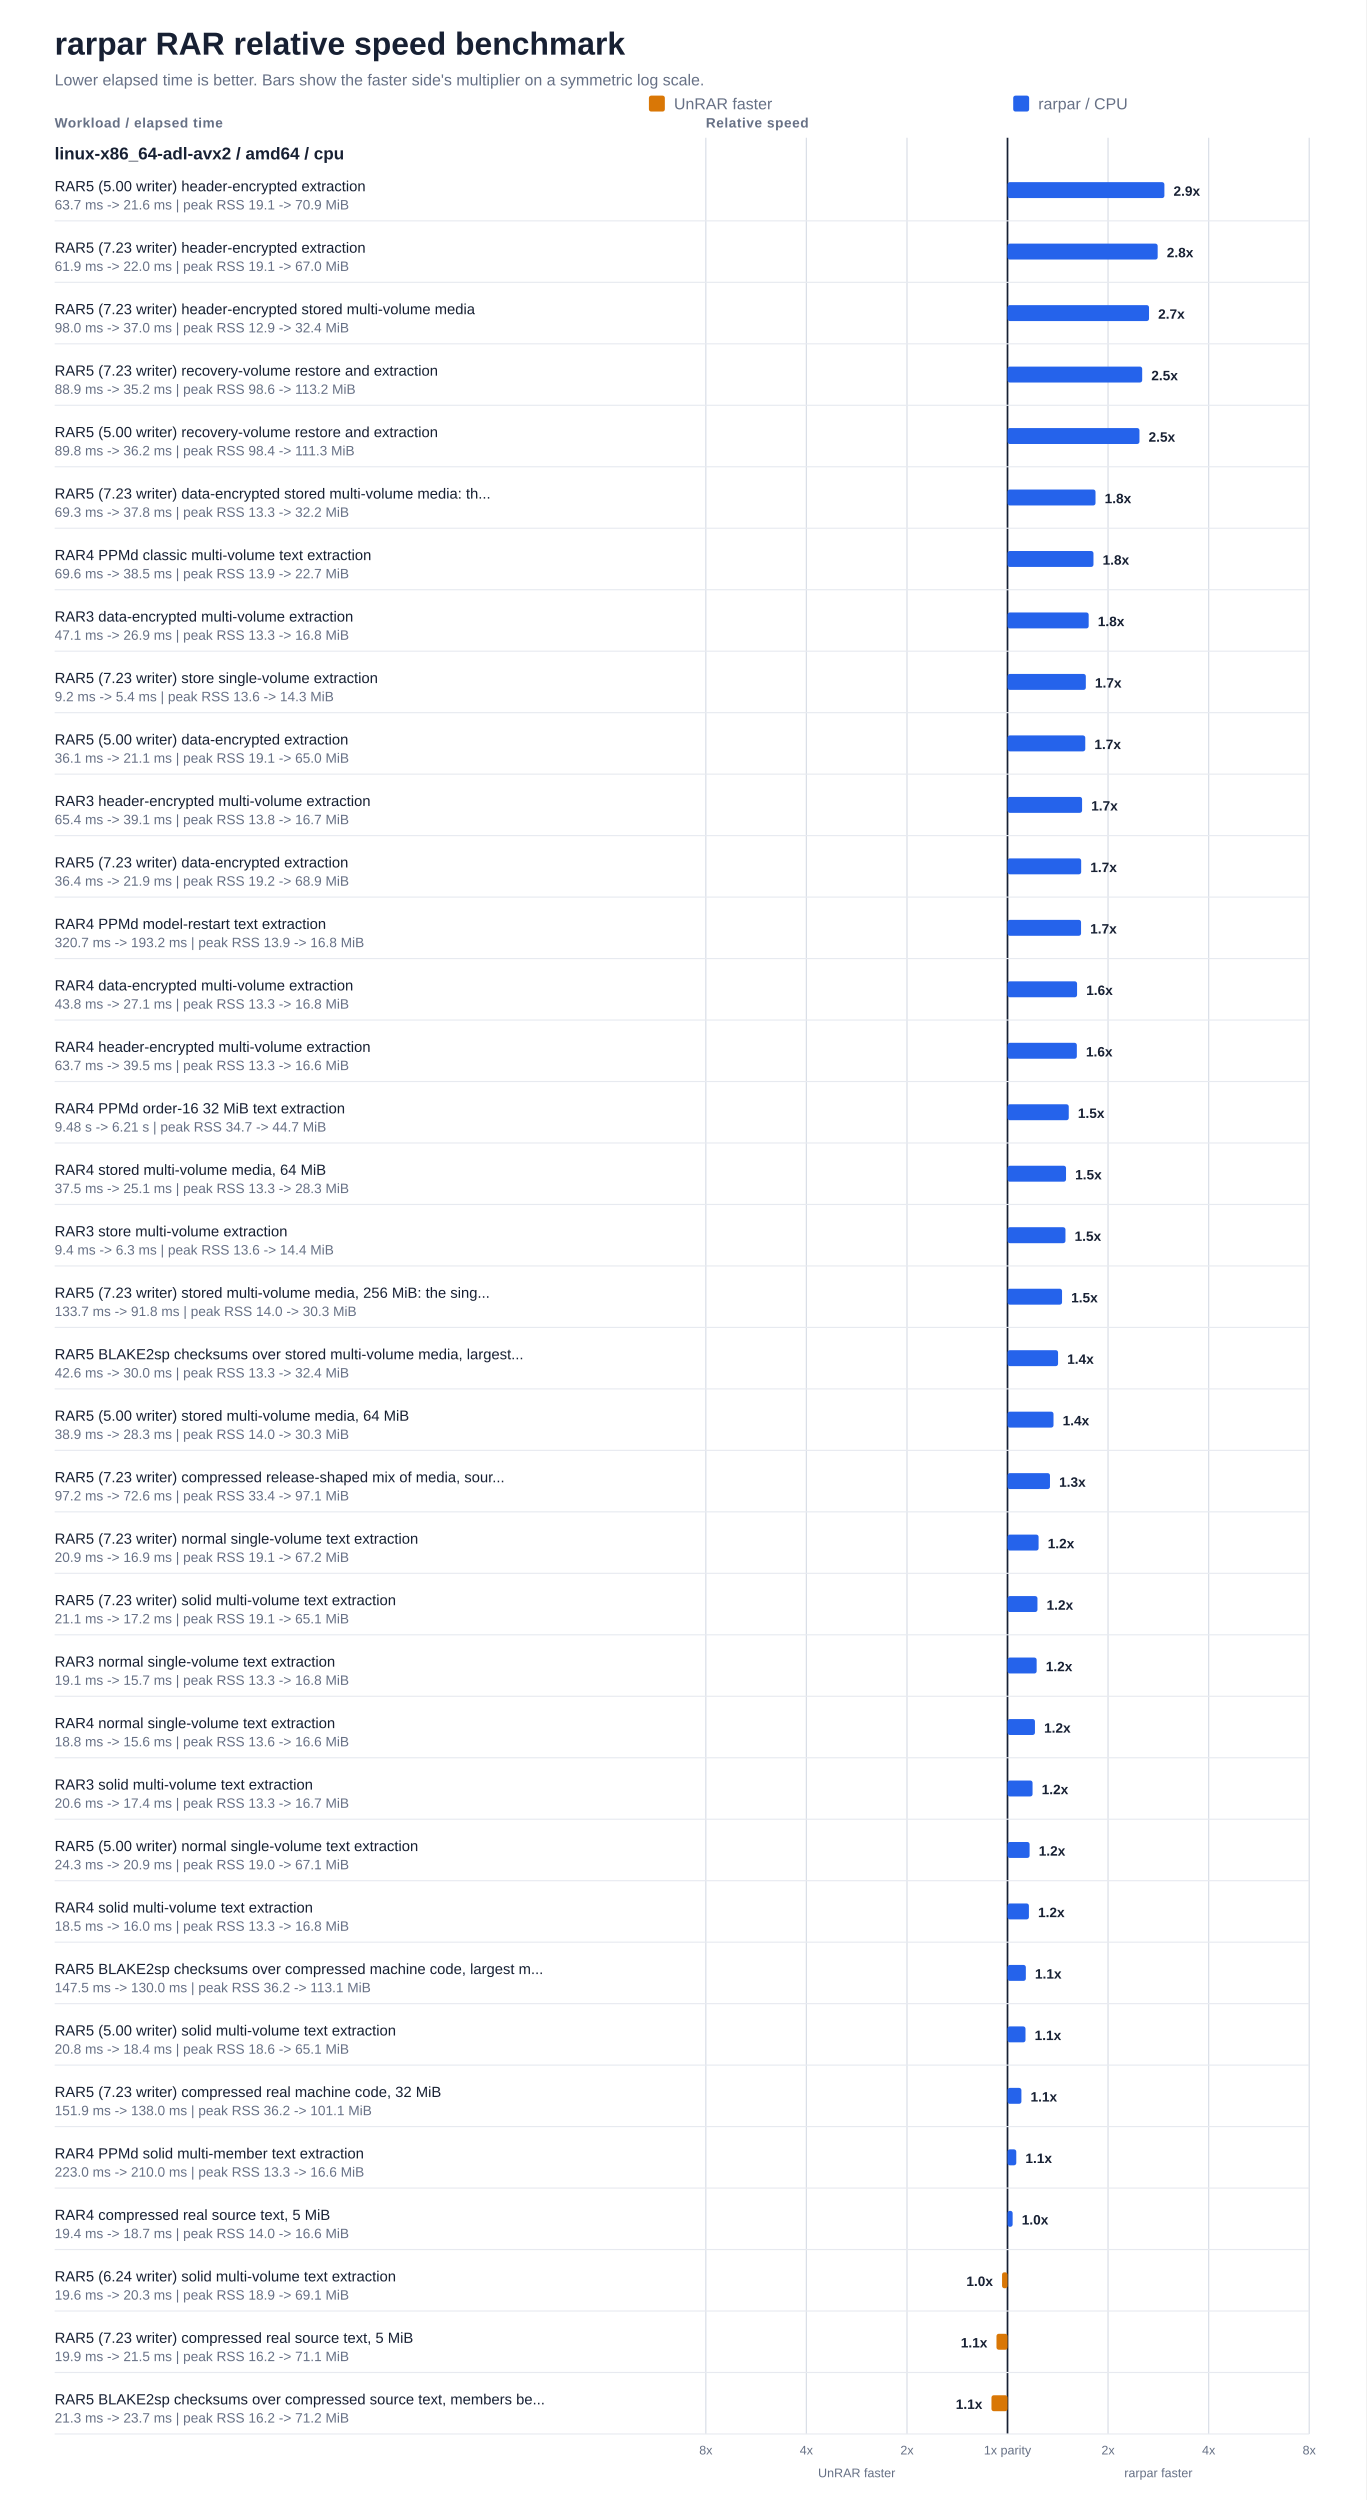
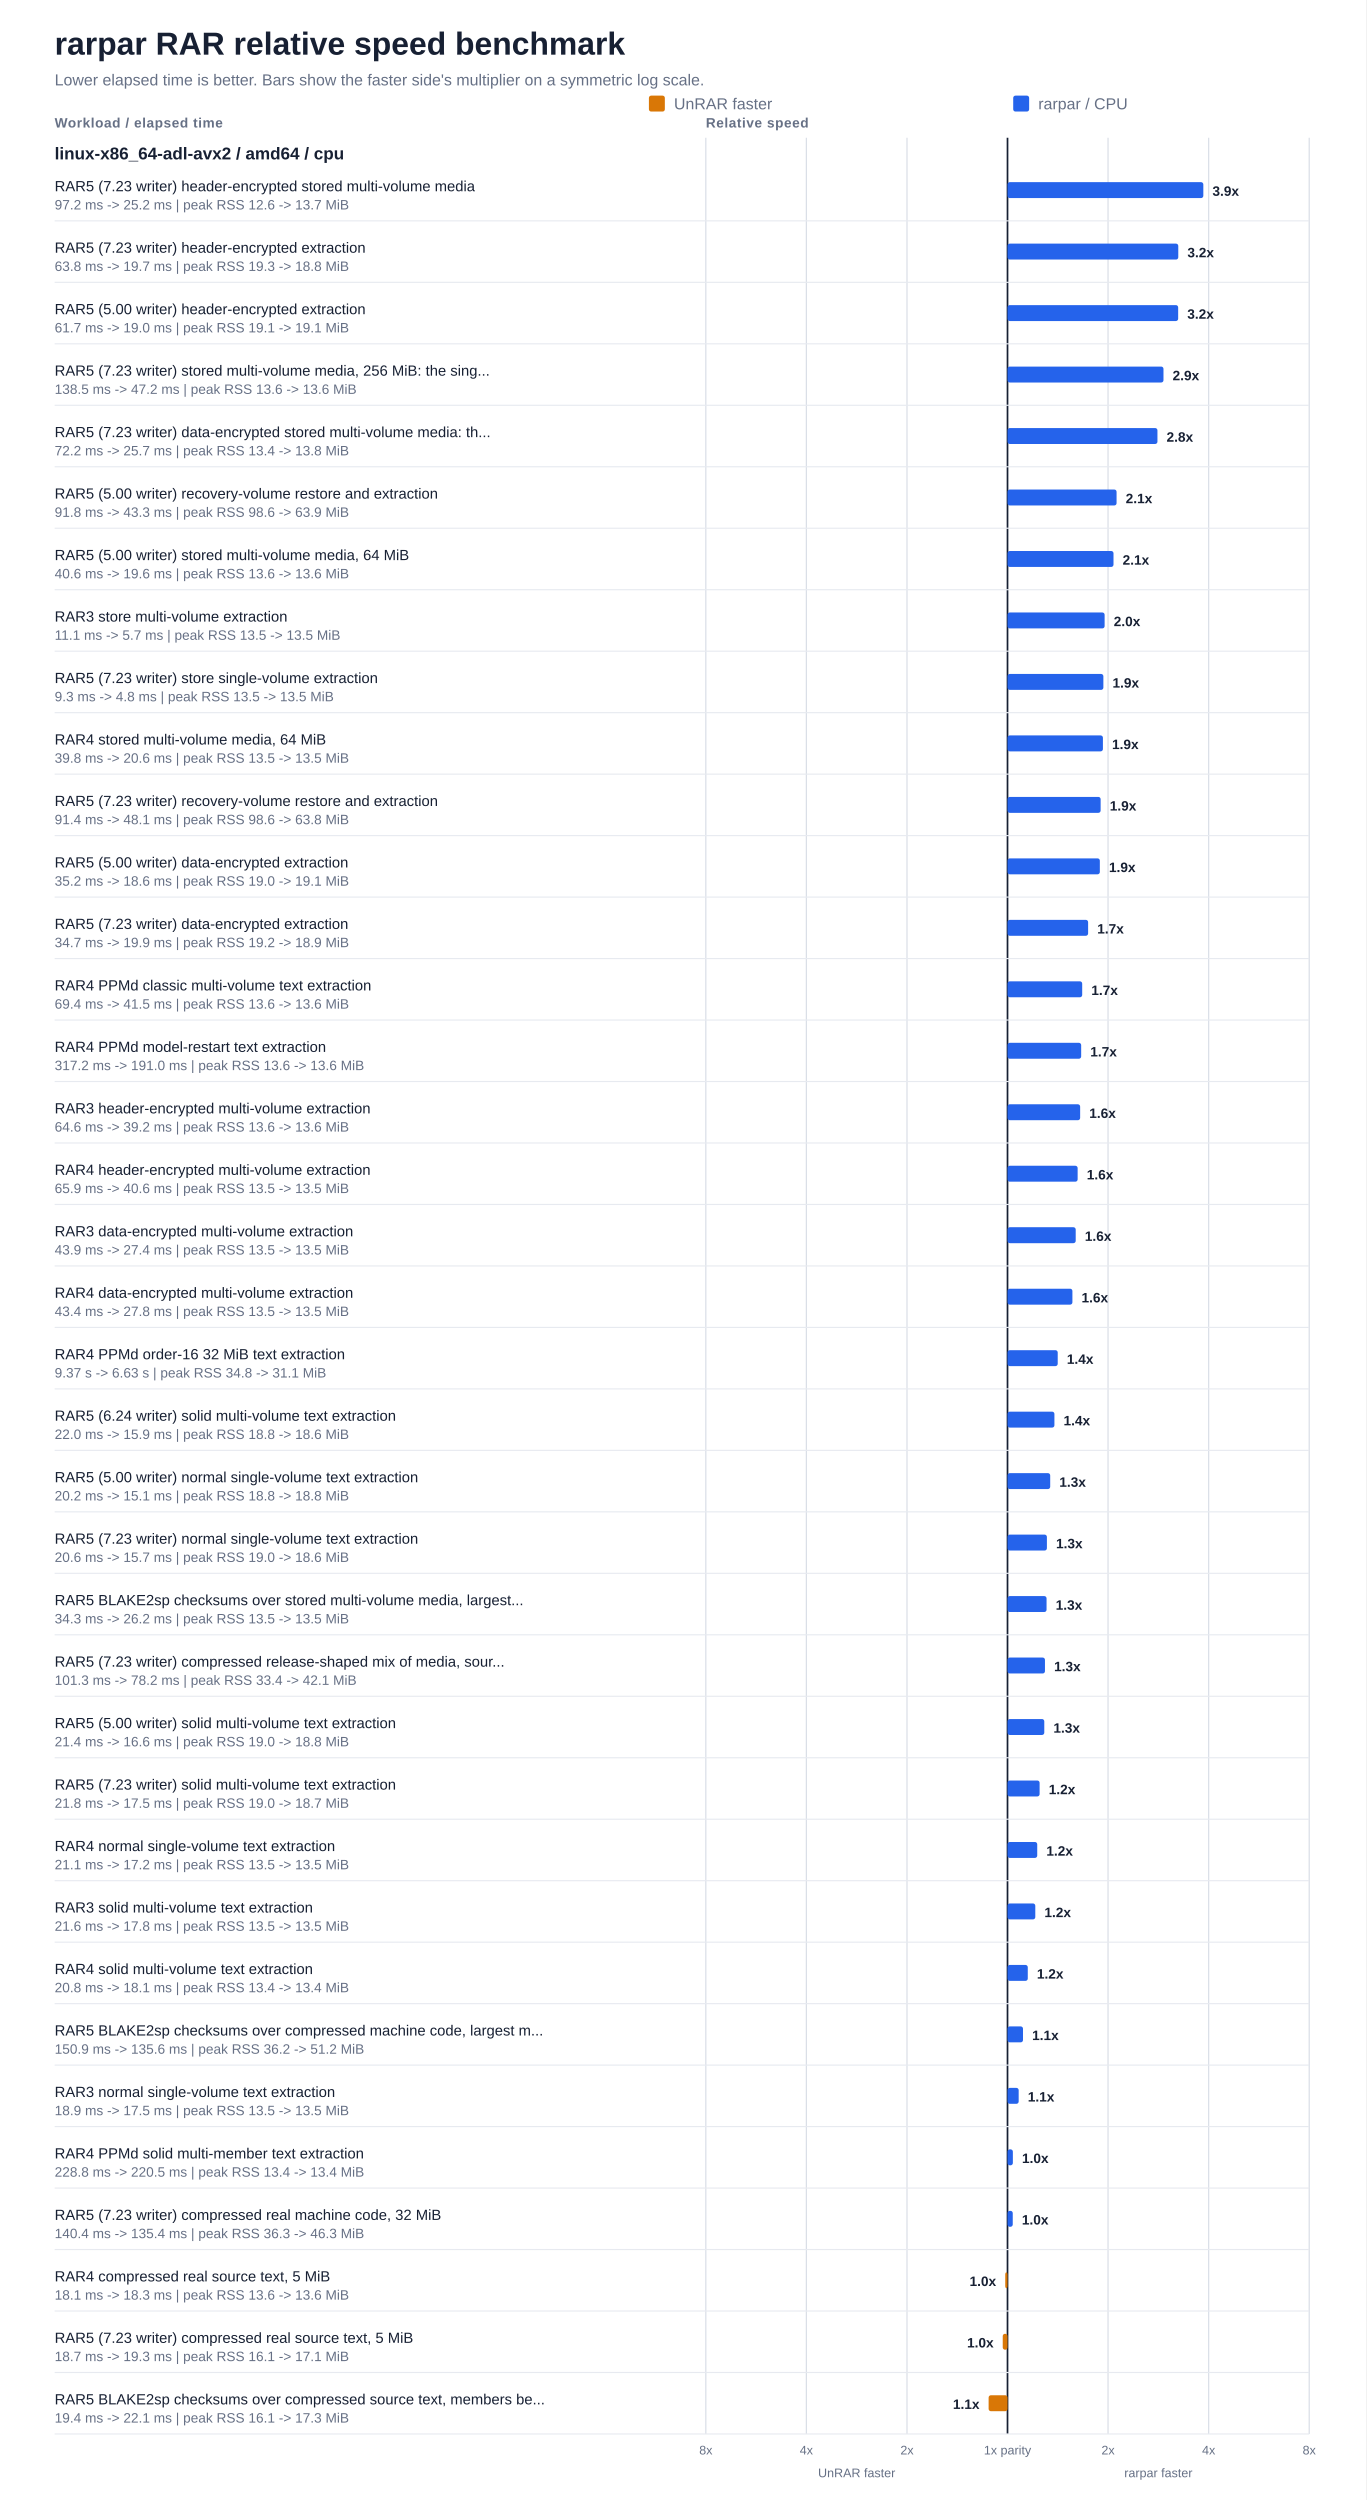
<svg xmlns="http://www.w3.org/2000/svg" width="1200" height="2196" viewBox="0 0 1200 2196" role="img" aria-labelledby="title desc">
  <style>
    .bg { fill: #ffffff; } text { font-family: Arial, sans-serif; fill: #172033; }
    .title { font-size: 28px; font-weight: 600; } .subtitle { font-size: 14px; fill: #667085; }
    .column { font-size: 12px; font-weight: 600; fill: #667085; letter-spacing: .04em; text-transform: uppercase; }
    .machine { font-size: 15px; font-weight: 600; } .workload { font-size: 13px; font-weight: 500; }
    .timing { font-size: 12px; fill: #667085; } .tick { font-size: 11px; fill: #667085; } .ratio { font-size: 12px; font-weight: 600; }
    .grid { stroke: #d7dce5; stroke-width: 1; } .parity { stroke: #172033; stroke-width: 1.5; } .rule { stroke: #e7eaf0; stroke-width: 1; }
    .cpu { fill: #2563eb; } .gpu { fill: #7c3aed; } .slower { fill: #d97706; }
    @media (prefers-color-scheme: dark) { .bg { fill: #0d1117; } text { fill: #e6edf3; } .subtitle, .column, .timing, .tick { fill: #9ca7b5; } .grid { stroke: #30363d; } .parity { stroke: #e6edf3; } .rule { stroke: #21262d; } .cpu { fill: #58a6ff; } .gpu { fill: #bc8cff; } .slower { fill: #f2a65a; } }
  </style>
  <rect class="bg" width="1200" height="2196" />
  <text class="title" x="48" y="48">rarpar RAR relative speed benchmark</text>
  <text class="subtitle" x="48" y="75">Lower elapsed time is better. Bars show the faster side's multiplier on a symmetric log scale.</text>
  <g aria-label="Legend">
    <rect class="slower" x="570" y="84" width="14" height="14" rx="2" />
    <text class="subtitle" x="592" y="96">UnRAR faster</text>
    <rect class="cpu" x="890" y="84" width="14" height="14" rx="2" />
    <text class="subtitle" x="912" y="96">rarpar / CPU</text>
  </g>
  <text class="column" x="48" y="112">Workload / elapsed time</text>
  <text class="column" x="620" y="112">Relative speed</text>
  <g aria-label="Relative speed axis">
    <line class="grid" x1="620.0" y1="121" x2="620.0" y2="2138" />
    <text class="tick" x="620.0" y="2156" text-anchor="middle">8x</text>
    <line class="grid" x1="708.3" y1="121" x2="708.3" y2="2138" />
    <text class="tick" x="708.3" y="2156" text-anchor="middle">4x</text>
    <line class="grid" x1="796.7" y1="121" x2="796.7" y2="2138" />
    <text class="tick" x="796.7" y="2156" text-anchor="middle">2x</text>
    <line class="parity" x1="885.0" y1="121" x2="885.0" y2="2138" />
    <text class="tick" x="885.0" y="2156" text-anchor="middle">1x parity</text>
    <line class="grid" x1="973.3" y1="121" x2="973.3" y2="2138" />
    <text class="tick" x="973.3" y="2156" text-anchor="middle">2x</text>
    <line class="grid" x1="1061.7" y1="121" x2="1061.7" y2="2138" />
    <text class="tick" x="1061.7" y="2156" text-anchor="middle">4x</text>
    <line class="grid" x1="1150.0" y1="121" x2="1150.0" y2="2138" />
    <text class="tick" x="1150.0" y="2156" text-anchor="middle">8x</text>
    <text class="tick" x="752.5" y="2176" text-anchor="middle">UnRAR faster</text>
    <text class="tick" x="1017.5" y="2176" text-anchor="middle">rarpar faster</text>
  </g>
  <g aria-label="RAR benchmarks">
    <text class="machine" x="48" y="140">linux-x86_64-adl-avx2 / amd64 / cpu</text>
-     <text class="workload" x="48" y="168">RAR5 (5.00 writer) header-encrypted extraction</text>
-     <text class="timing" x="48" y="184">63.7 ms -&gt; 21.6 ms  |  peak RSS 19.1 -&gt; 70.9 MiB</text>
-     <rect class="cpu" x="885.0" y="160" width="137.8" height="14" rx="2" />
-     <text class="ratio" x="1030.8" y="172">2.9x</text>
+     <text class="workload" x="48" y="168">RAR5 (7.23 writer) header-encrypted stored multi-volume media</text>
+     <text class="timing" x="48" y="184">97.2 ms -&gt; 25.2 ms  |  peak RSS 12.6 -&gt; 13.7 MiB</text>
+     <rect class="cpu" x="885.0" y="160" width="172.0" height="14" rx="2" />
+     <text class="ratio" x="1065.0" y="172">3.9x</text>
    <line class="rule" x1="48" y1="194" x2="1150" y2="194" />
    <text class="workload" x="48" y="222">RAR5 (7.23 writer) header-encrypted extraction</text>
-     <text class="timing" x="48" y="238">61.9 ms -&gt; 22.0 ms  |  peak RSS 19.1 -&gt; 67.0 MiB</text>
-     <rect class="cpu" x="885.0" y="214" width="131.9" height="14" rx="2" />
-     <text class="ratio" x="1024.9" y="226">2.8x</text>
+     <text class="timing" x="48" y="238">63.8 ms -&gt; 19.7 ms  |  peak RSS 19.3 -&gt; 18.8 MiB</text>
+     <rect class="cpu" x="885.0" y="214" width="150.0" height="14" rx="2" />
+     <text class="ratio" x="1043.0" y="226">3.2x</text>
    <line class="rule" x1="48" y1="248" x2="1150" y2="248" />
-     <text class="workload" x="48" y="276">RAR5 (7.23 writer) header-encrypted stored multi-volume media</text>
-     <text class="timing" x="48" y="292">98.0 ms -&gt; 37.0 ms  |  peak RSS 12.9 -&gt; 32.4 MiB</text>
-     <rect class="cpu" x="885.0" y="268" width="124.3" height="14" rx="2" />
-     <text class="ratio" x="1017.3" y="280">2.7x</text>
+     <text class="workload" x="48" y="276">RAR5 (5.00 writer) header-encrypted extraction</text>
+     <text class="timing" x="48" y="292">61.7 ms -&gt; 19.0 ms  |  peak RSS 19.1 -&gt; 19.1 MiB</text>
+     <rect class="cpu" x="885.0" y="268" width="149.9" height="14" rx="2" />
+     <text class="ratio" x="1042.9" y="280">3.2x</text>
    <line class="rule" x1="48" y1="302" x2="1150" y2="302" />
-     <text class="workload" x="48" y="330">RAR5 (7.23 writer) recovery-volume restore and extraction</text>
-     <text class="timing" x="48" y="346">88.9 ms -&gt; 35.2 ms  |  peak RSS 98.6 -&gt; 113.2 MiB</text>
-     <rect class="cpu" x="885.0" y="322" width="118.3" height="14" rx="2" />
-     <text class="ratio" x="1011.3" y="334">2.5x</text>
+     <text class="workload" x="48" y="330">RAR5 (7.23 writer) stored multi-volume media, 256 MiB: the sing...</text>
+     <text class="timing" x="48" y="346">138.5 ms -&gt; 47.2 ms  |  peak RSS 13.6 -&gt; 13.6 MiB</text>
+     <rect class="cpu" x="885.0" y="322" width="137.0" height="14" rx="2" />
+     <text class="ratio" x="1030.0" y="334">2.9x</text>
    <line class="rule" x1="48" y1="356" x2="1150" y2="356" />
-     <text class="workload" x="48" y="384">RAR5 (5.00 writer) recovery-volume restore and extraction</text>
-     <text class="timing" x="48" y="400">89.8 ms -&gt; 36.2 ms  |  peak RSS 98.4 -&gt; 111.3 MiB</text>
-     <rect class="cpu" x="885.0" y="376" width="115.9" height="14" rx="2" />
-     <text class="ratio" x="1008.9" y="388">2.5x</text>
+     <text class="workload" x="48" y="384">RAR5 (7.23 writer) data-encrypted stored multi-volume media: th...</text>
+     <text class="timing" x="48" y="400">72.2 ms -&gt; 25.7 ms  |  peak RSS 13.4 -&gt; 13.8 MiB</text>
+     <rect class="cpu" x="885.0" y="376" width="131.7" height="14" rx="2" />
+     <text class="ratio" x="1024.7" y="388">2.8x</text>
    <line class="rule" x1="48" y1="410" x2="1150" y2="410" />
-     <text class="workload" x="48" y="438">RAR5 (7.23 writer) data-encrypted stored multi-volume media: th...</text>
-     <text class="timing" x="48" y="454">69.3 ms -&gt; 37.8 ms  |  peak RSS 13.3 -&gt; 32.2 MiB</text>
-     <rect class="cpu" x="885.0" y="430" width="77.3" height="14" rx="2" />
-     <text class="ratio" x="970.3" y="442">1.8x</text>
+     <text class="workload" x="48" y="438">RAR5 (5.00 writer) recovery-volume restore and extraction</text>
+     <text class="timing" x="48" y="454">91.8 ms -&gt; 43.3 ms  |  peak RSS 98.6 -&gt; 63.9 MiB</text>
+     <rect class="cpu" x="885.0" y="430" width="95.8" height="14" rx="2" />
+     <text class="ratio" x="988.8" y="442">2.1x</text>
    <line class="rule" x1="48" y1="464" x2="1150" y2="464" />
-     <text class="workload" x="48" y="492">RAR4 PPMd classic multi-volume text extraction</text>
-     <text class="timing" x="48" y="508">69.6 ms -&gt; 38.5 ms  |  peak RSS 13.9 -&gt; 22.7 MiB</text>
-     <rect class="cpu" x="885.0" y="484" width="75.5" height="14" rx="2" />
-     <text class="ratio" x="968.5" y="496">1.8x</text>
+     <text class="workload" x="48" y="492">RAR5 (5.00 writer) stored multi-volume media, 64 MiB</text>
+     <text class="timing" x="48" y="508">40.6 ms -&gt; 19.6 ms  |  peak RSS 13.6 -&gt; 13.6 MiB</text>
+     <rect class="cpu" x="885.0" y="484" width="93.1" height="14" rx="2" />
+     <text class="ratio" x="986.1" y="496">2.1x</text>
    <line class="rule" x1="48" y1="518" x2="1150" y2="518" />
-     <text class="workload" x="48" y="546">RAR3 data-encrypted multi-volume extraction</text>
-     <text class="timing" x="48" y="562">47.1 ms -&gt; 26.9 ms  |  peak RSS 13.3 -&gt; 16.8 MiB</text>
-     <rect class="cpu" x="885.0" y="538" width="71.3" height="14" rx="2" />
-     <text class="ratio" x="964.3" y="550">1.8x</text>
+     <text class="workload" x="48" y="546">RAR3 store multi-volume extraction</text>
+     <text class="timing" x="48" y="562">11.1 ms -&gt; 5.7 ms  |  peak RSS 13.5 -&gt; 13.5 MiB</text>
+     <rect class="cpu" x="885.0" y="538" width="85.3" height="14" rx="2" />
+     <text class="ratio" x="978.3" y="550">2.0x</text>
    <line class="rule" x1="48" y1="572" x2="1150" y2="572" />
    <text class="workload" x="48" y="600">RAR5 (7.23 writer) store single-volume extraction</text>
-     <text class="timing" x="48" y="616">9.2 ms -&gt; 5.4 ms  |  peak RSS 13.6 -&gt; 14.3 MiB</text>
-     <rect class="cpu" x="885.0" y="592" width="68.8" height="14" rx="2" />
-     <text class="ratio" x="961.8" y="604">1.7x</text>
+     <text class="timing" x="48" y="616">9.3 ms -&gt; 4.8 ms  |  peak RSS 13.5 -&gt; 13.5 MiB</text>
+     <rect class="cpu" x="885.0" y="592" width="84.2" height="14" rx="2" />
+     <text class="ratio" x="977.2" y="604">1.9x</text>
    <line class="rule" x1="48" y1="626" x2="1150" y2="626" />
-     <text class="workload" x="48" y="654">RAR5 (5.00 writer) data-encrypted extraction</text>
-     <text class="timing" x="48" y="670">36.1 ms -&gt; 21.1 ms  |  peak RSS 19.1 -&gt; 65.0 MiB</text>
-     <rect class="cpu" x="885.0" y="646" width="68.3" height="14" rx="2" />
-     <text class="ratio" x="961.3" y="658">1.7x</text>
+     <text class="workload" x="48" y="654">RAR4 stored multi-volume media, 64 MiB</text>
+     <text class="timing" x="48" y="670">39.8 ms -&gt; 20.6 ms  |  peak RSS 13.5 -&gt; 13.5 MiB</text>
+     <rect class="cpu" x="885.0" y="646" width="83.8" height="14" rx="2" />
+     <text class="ratio" x="976.8" y="658">1.9x</text>
    <line class="rule" x1="48" y1="680" x2="1150" y2="680" />
-     <text class="workload" x="48" y="708">RAR3 header-encrypted multi-volume extraction</text>
-     <text class="timing" x="48" y="724">65.4 ms -&gt; 39.1 ms  |  peak RSS 13.8 -&gt; 16.7 MiB</text>
-     <rect class="cpu" x="885.0" y="700" width="65.5" height="14" rx="2" />
-     <text class="ratio" x="958.5" y="712">1.7x</text>
+     <text class="workload" x="48" y="708">RAR5 (7.23 writer) recovery-volume restore and extraction</text>
+     <text class="timing" x="48" y="724">91.4 ms -&gt; 48.1 ms  |  peak RSS 98.6 -&gt; 63.8 MiB</text>
+     <rect class="cpu" x="885.0" y="700" width="81.8" height="14" rx="2" />
+     <text class="ratio" x="974.8" y="712">1.9x</text>
    <line class="rule" x1="48" y1="734" x2="1150" y2="734" />
-     <text class="workload" x="48" y="762">RAR5 (7.23 writer) data-encrypted extraction</text>
-     <text class="timing" x="48" y="778">36.4 ms -&gt; 21.9 ms  |  peak RSS 19.2 -&gt; 68.9 MiB</text>
-     <rect class="cpu" x="885.0" y="754" width="64.7" height="14" rx="2" />
-     <text class="ratio" x="957.7" y="766">1.7x</text>
+     <text class="workload" x="48" y="762">RAR5 (5.00 writer) data-encrypted extraction</text>
+     <text class="timing" x="48" y="778">35.2 ms -&gt; 18.6 ms  |  peak RSS 19.0 -&gt; 19.1 MiB</text>
+     <rect class="cpu" x="885.0" y="754" width="81.1" height="14" rx="2" />
+     <text class="ratio" x="974.1" y="766">1.9x</text>
    <line class="rule" x1="48" y1="788" x2="1150" y2="788" />
-     <text class="workload" x="48" y="816">RAR4 PPMd model-restart text extraction</text>
-     <text class="timing" x="48" y="832">320.7 ms -&gt; 193.2 ms  |  peak RSS 13.9 -&gt; 16.8 MiB</text>
-     <rect class="cpu" x="885.0" y="808" width="64.6" height="14" rx="2" />
-     <text class="ratio" x="957.6" y="820">1.7x</text>
+     <text class="workload" x="48" y="816">RAR5 (7.23 writer) data-encrypted extraction</text>
+     <text class="timing" x="48" y="832">34.7 ms -&gt; 19.9 ms  |  peak RSS 19.2 -&gt; 18.9 MiB</text>
+     <rect class="cpu" x="885.0" y="808" width="70.8" height="14" rx="2" />
+     <text class="ratio" x="963.8" y="820">1.7x</text>
    <line class="rule" x1="48" y1="842" x2="1150" y2="842" />
-     <text class="workload" x="48" y="870">RAR4 data-encrypted multi-volume extraction</text>
-     <text class="timing" x="48" y="886">43.8 ms -&gt; 27.1 ms  |  peak RSS 13.3 -&gt; 16.8 MiB</text>
-     <rect class="cpu" x="885.0" y="862" width="61.1" height="14" rx="2" />
-     <text class="ratio" x="954.1" y="874">1.6x</text>
+     <text class="workload" x="48" y="870">RAR4 PPMd classic multi-volume text extraction</text>
+     <text class="timing" x="48" y="886">69.4 ms -&gt; 41.5 ms  |  peak RSS 13.6 -&gt; 13.6 MiB</text>
+     <rect class="cpu" x="885.0" y="862" width="65.6" height="14" rx="2" />
+     <text class="ratio" x="958.6" y="874">1.7x</text>
    <line class="rule" x1="48" y1="896" x2="1150" y2="896" />
-     <text class="workload" x="48" y="924">RAR4 header-encrypted multi-volume extraction</text>
-     <text class="timing" x="48" y="940">63.7 ms -&gt; 39.5 ms  |  peak RSS 13.3 -&gt; 16.6 MiB</text>
-     <rect class="cpu" x="885.0" y="916" width="60.9" height="14" rx="2" />
-     <text class="ratio" x="953.9" y="928">1.6x</text>
+     <text class="workload" x="48" y="924">RAR4 PPMd model-restart text extraction</text>
+     <text class="timing" x="48" y="940">317.2 ms -&gt; 191.0 ms  |  peak RSS 13.6 -&gt; 13.6 MiB</text>
+     <rect class="cpu" x="885.0" y="916" width="64.7" height="14" rx="2" />
+     <text class="ratio" x="957.7" y="928">1.7x</text>
    <line class="rule" x1="48" y1="950" x2="1150" y2="950" />
-     <text class="workload" x="48" y="978">RAR4 PPMd order-16 32 MiB text extraction</text>
-     <text class="timing" x="48" y="994">9.48 s -&gt; 6.21 s  |  peak RSS 34.7 -&gt; 44.7 MiB</text>
-     <rect class="cpu" x="885.0" y="970" width="53.8" height="14" rx="2" />
-     <text class="ratio" x="946.8" y="982">1.5x</text>
+     <text class="workload" x="48" y="978">RAR3 header-encrypted multi-volume extraction</text>
+     <text class="timing" x="48" y="994">64.6 ms -&gt; 39.2 ms  |  peak RSS 13.6 -&gt; 13.6 MiB</text>
+     <rect class="cpu" x="885.0" y="970" width="63.8" height="14" rx="2" />
+     <text class="ratio" x="956.8" y="982">1.6x</text>
    <line class="rule" x1="48" y1="1004" x2="1150" y2="1004" />
-     <text class="workload" x="48" y="1032">RAR4 stored multi-volume media, 64 MiB</text>
-     <text class="timing" x="48" y="1048">37.5 ms -&gt; 25.1 ms  |  peak RSS 13.3 -&gt; 28.3 MiB</text>
-     <rect class="cpu" x="885.0" y="1024" width="51.4" height="14" rx="2" />
-     <text class="ratio" x="944.4" y="1036">1.5x</text>
+     <text class="workload" x="48" y="1032">RAR4 header-encrypted multi-volume extraction</text>
+     <text class="timing" x="48" y="1048">65.9 ms -&gt; 40.6 ms  |  peak RSS 13.5 -&gt; 13.5 MiB</text>
+     <rect class="cpu" x="885.0" y="1024" width="61.6" height="14" rx="2" />
+     <text class="ratio" x="954.6" y="1036">1.6x</text>
    <line class="rule" x1="48" y1="1058" x2="1150" y2="1058" />
-     <text class="workload" x="48" y="1086">RAR3 store multi-volume extraction</text>
-     <text class="timing" x="48" y="1102">9.4 ms -&gt; 6.3 ms  |  peak RSS 13.6 -&gt; 14.4 MiB</text>
-     <rect class="cpu" x="885.0" y="1078" width="50.9" height="14" rx="2" />
-     <text class="ratio" x="943.9" y="1090">1.5x</text>
+     <text class="workload" x="48" y="1086">RAR3 data-encrypted multi-volume extraction</text>
+     <text class="timing" x="48" y="1102">43.9 ms -&gt; 27.4 ms  |  peak RSS 13.5 -&gt; 13.5 MiB</text>
+     <rect class="cpu" x="885.0" y="1078" width="59.9" height="14" rx="2" />
+     <text class="ratio" x="952.9" y="1090">1.6x</text>
    <line class="rule" x1="48" y1="1112" x2="1150" y2="1112" />
-     <text class="workload" x="48" y="1140">RAR5 (7.23 writer) stored multi-volume media, 256 MiB: the sing...</text>
-     <text class="timing" x="48" y="1156">133.7 ms -&gt; 91.8 ms  |  peak RSS 14.0 -&gt; 30.3 MiB</text>
-     <rect class="cpu" x="885.0" y="1132" width="47.9" height="14" rx="2" />
-     <text class="ratio" x="940.9" y="1144">1.5x</text>
+     <text class="workload" x="48" y="1140">RAR4 data-encrypted multi-volume extraction</text>
+     <text class="timing" x="48" y="1156">43.4 ms -&gt; 27.8 ms  |  peak RSS 13.5 -&gt; 13.5 MiB</text>
+     <rect class="cpu" x="885.0" y="1132" width="57.0" height="14" rx="2" />
+     <text class="ratio" x="950.0" y="1144">1.6x</text>
    <line class="rule" x1="48" y1="1166" x2="1150" y2="1166" />
-     <text class="workload" x="48" y="1194">RAR5 BLAKE2sp checksums over stored multi-volume media, largest...</text>
-     <text class="timing" x="48" y="1210">42.6 ms -&gt; 30.0 ms  |  peak RSS 13.3 -&gt; 32.4 MiB</text>
-     <rect class="cpu" x="885.0" y="1186" width="44.4" height="14" rx="2" />
-     <text class="ratio" x="937.4" y="1198">1.4x</text>
+     <text class="workload" x="48" y="1194">RAR4 PPMd order-16 32 MiB text extraction</text>
+     <text class="timing" x="48" y="1210">9.37 s -&gt; 6.63 s  |  peak RSS 34.8 -&gt; 31.1 MiB</text>
+     <rect class="cpu" x="885.0" y="1186" width="44.1" height="14" rx="2" />
+     <text class="ratio" x="937.1" y="1198">1.4x</text>
    <line class="rule" x1="48" y1="1220" x2="1150" y2="1220" />
-     <text class="workload" x="48" y="1248">RAR5 (5.00 writer) stored multi-volume media, 64 MiB</text>
-     <text class="timing" x="48" y="1264">38.9 ms -&gt; 28.3 ms  |  peak RSS 14.0 -&gt; 30.3 MiB</text>
-     <rect class="cpu" x="885.0" y="1240" width="40.4" height="14" rx="2" />
-     <text class="ratio" x="933.4" y="1252">1.4x</text>
+     <text class="workload" x="48" y="1248">RAR5 (6.24 writer) solid multi-volume text extraction</text>
+     <text class="timing" x="48" y="1264">22.0 ms -&gt; 15.9 ms  |  peak RSS 18.8 -&gt; 18.6 MiB</text>
+     <rect class="cpu" x="885.0" y="1240" width="41.2" height="14" rx="2" />
+     <text class="ratio" x="934.2" y="1252">1.4x</text>
    <line class="rule" x1="48" y1="1274" x2="1150" y2="1274" />
-     <text class="workload" x="48" y="1302">RAR5 (7.23 writer) compressed release-shaped mix of media, sour...</text>
-     <text class="timing" x="48" y="1318">97.2 ms -&gt; 72.6 ms  |  peak RSS 33.4 -&gt; 97.1 MiB</text>
-     <rect class="cpu" x="885.0" y="1294" width="37.3" height="14" rx="2" />
-     <text class="ratio" x="930.3" y="1306">1.3x</text>
+     <text class="workload" x="48" y="1302">RAR5 (5.00 writer) normal single-volume text extraction</text>
+     <text class="timing" x="48" y="1318">20.2 ms -&gt; 15.1 ms  |  peak RSS 18.8 -&gt; 18.8 MiB</text>
+     <rect class="cpu" x="885.0" y="1294" width="37.5" height="14" rx="2" />
+     <text class="ratio" x="930.5" y="1306">1.3x</text>
    <line class="rule" x1="48" y1="1328" x2="1150" y2="1328" />
    <text class="workload" x="48" y="1356">RAR5 (7.23 writer) normal single-volume text extraction</text>
-     <text class="timing" x="48" y="1372">20.9 ms -&gt; 16.9 ms  |  peak RSS 19.1 -&gt; 67.2 MiB</text>
-     <rect class="cpu" x="885.0" y="1348" width="27.3" height="14" rx="2" />
-     <text class="ratio" x="920.3" y="1360">1.2x</text>
+     <text class="timing" x="48" y="1372">20.6 ms -&gt; 15.7 ms  |  peak RSS 19.0 -&gt; 18.6 MiB</text>
+     <rect class="cpu" x="885.0" y="1348" width="34.6" height="14" rx="2" />
+     <text class="ratio" x="927.6" y="1360">1.3x</text>
    <line class="rule" x1="48" y1="1382" x2="1150" y2="1382" />
-     <text class="workload" x="48" y="1410">RAR5 (7.23 writer) solid multi-volume text extraction</text>
-     <text class="timing" x="48" y="1426">21.1 ms -&gt; 17.2 ms  |  peak RSS 19.1 -&gt; 65.1 MiB</text>
-     <rect class="cpu" x="885.0" y="1402" width="26.3" height="14" rx="2" />
-     <text class="ratio" x="919.3" y="1414">1.2x</text>
+     <text class="workload" x="48" y="1410">RAR5 BLAKE2sp checksums over stored multi-volume media, largest...</text>
+     <text class="timing" x="48" y="1426">34.3 ms -&gt; 26.2 ms  |  peak RSS 13.5 -&gt; 13.5 MiB</text>
+     <rect class="cpu" x="885.0" y="1402" width="34.3" height="14" rx="2" />
+     <text class="ratio" x="927.3" y="1414">1.3x</text>
    <line class="rule" x1="48" y1="1436" x2="1150" y2="1436" />
-     <text class="workload" x="48" y="1464">RAR3 normal single-volume text extraction</text>
-     <text class="timing" x="48" y="1480">19.1 ms -&gt; 15.7 ms  |  peak RSS 13.3 -&gt; 16.8 MiB</text>
-     <rect class="cpu" x="885.0" y="1456" width="25.6" height="14" rx="2" />
-     <text class="ratio" x="918.6" y="1468">1.2x</text>
+     <text class="workload" x="48" y="1464">RAR5 (7.23 writer) compressed release-shaped mix of media, sour...</text>
+     <text class="timing" x="48" y="1480">101.3 ms -&gt; 78.2 ms  |  peak RSS 33.4 -&gt; 42.1 MiB</text>
+     <rect class="cpu" x="885.0" y="1456" width="32.9" height="14" rx="2" />
+     <text class="ratio" x="925.9" y="1468">1.3x</text>
    <line class="rule" x1="48" y1="1490" x2="1150" y2="1490" />
-     <text class="workload" x="48" y="1518">RAR4 normal single-volume text extraction</text>
-     <text class="timing" x="48" y="1534">18.8 ms -&gt; 15.6 ms  |  peak RSS 13.6 -&gt; 16.6 MiB</text>
-     <rect class="cpu" x="885.0" y="1510" width="24.1" height="14" rx="2" />
-     <text class="ratio" x="917.1" y="1522">1.2x</text>
+     <text class="workload" x="48" y="1518">RAR5 (5.00 writer) solid multi-volume text extraction</text>
+     <text class="timing" x="48" y="1534">21.4 ms -&gt; 16.6 ms  |  peak RSS 19.0 -&gt; 18.8 MiB</text>
+     <rect class="cpu" x="885.0" y="1510" width="32.3" height="14" rx="2" />
+     <text class="ratio" x="925.3" y="1522">1.3x</text>
    <line class="rule" x1="48" y1="1544" x2="1150" y2="1544" />
-     <text class="workload" x="48" y="1572">RAR3 solid multi-volume text extraction</text>
-     <text class="timing" x="48" y="1588">20.6 ms -&gt; 17.4 ms  |  peak RSS 13.3 -&gt; 16.7 MiB</text>
-     <rect class="cpu" x="885.0" y="1564" width="22.0" height="14" rx="2" />
-     <text class="ratio" x="915.0" y="1576">1.2x</text>
+     <text class="workload" x="48" y="1572">RAR5 (7.23 writer) solid multi-volume text extraction</text>
+     <text class="timing" x="48" y="1588">21.8 ms -&gt; 17.5 ms  |  peak RSS 19.0 -&gt; 18.7 MiB</text>
+     <rect class="cpu" x="885.0" y="1564" width="28.2" height="14" rx="2" />
+     <text class="ratio" x="921.2" y="1576">1.2x</text>
    <line class="rule" x1="48" y1="1598" x2="1150" y2="1598" />
-     <text class="workload" x="48" y="1626">RAR5 (5.00 writer) normal single-volume text extraction</text>
-     <text class="timing" x="48" y="1642">24.3 ms -&gt; 20.9 ms  |  peak RSS 19.0 -&gt; 67.1 MiB</text>
-     <rect class="cpu" x="885.0" y="1618" width="19.4" height="14" rx="2" />
-     <text class="ratio" x="912.4" y="1630">1.2x</text>
+     <text class="workload" x="48" y="1626">RAR4 normal single-volume text extraction</text>
+     <text class="timing" x="48" y="1642">21.1 ms -&gt; 17.2 ms  |  peak RSS 13.5 -&gt; 13.5 MiB</text>
+     <rect class="cpu" x="885.0" y="1618" width="26.1" height="14" rx="2" />
+     <text class="ratio" x="919.1" y="1630">1.2x</text>
    <line class="rule" x1="48" y1="1652" x2="1150" y2="1652" />
-     <text class="workload" x="48" y="1680">RAR4 solid multi-volume text extraction</text>
-     <text class="timing" x="48" y="1696">18.5 ms -&gt; 16.0 ms  |  peak RSS 13.3 -&gt; 16.8 MiB</text>
-     <rect class="cpu" x="885.0" y="1672" width="18.8" height="14" rx="2" />
-     <text class="ratio" x="911.8" y="1684">1.2x</text>
+     <text class="workload" x="48" y="1680">RAR3 solid multi-volume text extraction</text>
+     <text class="timing" x="48" y="1696">21.6 ms -&gt; 17.8 ms  |  peak RSS 13.5 -&gt; 13.5 MiB</text>
+     <rect class="cpu" x="885.0" y="1672" width="24.4" height="14" rx="2" />
+     <text class="ratio" x="917.4" y="1684">1.2x</text>
    <line class="rule" x1="48" y1="1706" x2="1150" y2="1706" />
-     <text class="workload" x="48" y="1734">RAR5 BLAKE2sp checksums over compressed machine code, largest m...</text>
-     <text class="timing" x="48" y="1750">147.5 ms -&gt; 130.0 ms  |  peak RSS 36.2 -&gt; 113.1 MiB</text>
-     <rect class="cpu" x="885.0" y="1726" width="16.1" height="14" rx="2" />
-     <text class="ratio" x="909.1" y="1738">1.1x</text>
+     <text class="workload" x="48" y="1734">RAR4 solid multi-volume text extraction</text>
+     <text class="timing" x="48" y="1750">20.8 ms -&gt; 18.1 ms  |  peak RSS 13.4 -&gt; 13.4 MiB</text>
+     <rect class="cpu" x="885.0" y="1726" width="17.8" height="14" rx="2" />
+     <text class="ratio" x="910.8" y="1738">1.2x</text>
    <line class="rule" x1="48" y1="1760" x2="1150" y2="1760" />
-     <text class="workload" x="48" y="1788">RAR5 (5.00 writer) solid multi-volume text extraction</text>
-     <text class="timing" x="48" y="1804">20.8 ms -&gt; 18.4 ms  |  peak RSS 18.6 -&gt; 65.1 MiB</text>
-     <rect class="cpu" x="885.0" y="1780" width="15.8" height="14" rx="2" />
-     <text class="ratio" x="908.8" y="1792">1.1x</text>
+     <text class="workload" x="48" y="1788">RAR5 BLAKE2sp checksums over compressed machine code, largest m...</text>
+     <text class="timing" x="48" y="1804">150.9 ms -&gt; 135.6 ms  |  peak RSS 36.2 -&gt; 51.2 MiB</text>
+     <rect class="cpu" x="885.0" y="1780" width="13.6" height="14" rx="2" />
+     <text class="ratio" x="906.6" y="1792">1.1x</text>
    <line class="rule" x1="48" y1="1814" x2="1150" y2="1814" />
-     <text class="workload" x="48" y="1842">RAR5 (7.23 writer) compressed real machine code, 32 MiB</text>
-     <text class="timing" x="48" y="1858">151.9 ms -&gt; 138.0 ms  |  peak RSS 36.2 -&gt; 101.1 MiB</text>
-     <rect class="cpu" x="885.0" y="1834" width="12.2" height="14" rx="2" />
-     <text class="ratio" x="905.2" y="1846">1.1x</text>
+     <text class="workload" x="48" y="1842">RAR3 normal single-volume text extraction</text>
+     <text class="timing" x="48" y="1858">18.9 ms -&gt; 17.5 ms  |  peak RSS 13.5 -&gt; 13.5 MiB</text>
+     <rect class="cpu" x="885.0" y="1834" width="9.8" height="14" rx="2" />
+     <text class="ratio" x="902.8" y="1846">1.1x</text>
    <line class="rule" x1="48" y1="1868" x2="1150" y2="1868" />
    <text class="workload" x="48" y="1896">RAR4 PPMd solid multi-member text extraction</text>
-     <text class="timing" x="48" y="1912">223.0 ms -&gt; 210.0 ms  |  peak RSS 13.3 -&gt; 16.6 MiB</text>
-     <rect class="cpu" x="885.0" y="1888" width="7.7" height="14" rx="2" />
-     <text class="ratio" x="900.7" y="1900">1.1x</text>
+     <text class="timing" x="48" y="1912">228.8 ms -&gt; 220.5 ms  |  peak RSS 13.4 -&gt; 13.4 MiB</text>
+     <rect class="cpu" x="885.0" y="1888" width="4.7" height="14" rx="2" />
+     <text class="ratio" x="897.7" y="1900">1.0x</text>
    <line class="rule" x1="48" y1="1922" x2="1150" y2="1922" />
-     <text class="workload" x="48" y="1950">RAR4 compressed real source text, 5 MiB</text>
-     <text class="timing" x="48" y="1966">19.4 ms -&gt; 18.7 ms  |  peak RSS 14.0 -&gt; 16.6 MiB</text>
-     <rect class="cpu" x="885.0" y="1942" width="4.5" height="14" rx="2" />
-     <text class="ratio" x="897.5" y="1954">1.0x</text>
+     <text class="workload" x="48" y="1950">RAR5 (7.23 writer) compressed real machine code, 32 MiB</text>
+     <text class="timing" x="48" y="1966">140.4 ms -&gt; 135.4 ms  |  peak RSS 36.3 -&gt; 46.3 MiB</text>
+     <rect class="cpu" x="885.0" y="1942" width="4.6" height="14" rx="2" />
+     <text class="ratio" x="897.6" y="1954">1.0x</text>
    <line class="rule" x1="48" y1="1976" x2="1150" y2="1976" />
-     <text class="workload" x="48" y="2004">RAR5 (6.24 writer) solid multi-volume text extraction</text>
-     <text class="timing" x="48" y="2020">19.6 ms -&gt; 20.3 ms  |  peak RSS 18.9 -&gt; 69.1 MiB</text>
-     <rect class="slower" x="880.2" y="1996" width="4.8" height="14" rx="2" />
-     <text class="ratio" x="872.2" y="2008" text-anchor="end">1.0x</text>
+     <text class="workload" x="48" y="2004">RAR4 compressed real source text, 5 MiB</text>
+     <text class="timing" x="48" y="2020">18.1 ms -&gt; 18.3 ms  |  peak RSS 13.6 -&gt; 13.6 MiB</text>
+     <rect class="slower" x="883.0" y="1996" width="2.0" height="14" rx="2" />
+     <text class="ratio" x="875.0" y="2008" text-anchor="end">1.0x</text>
    <line class="rule" x1="48" y1="2030" x2="1150" y2="2030" />
    <text class="workload" x="48" y="2058">RAR5 (7.23 writer) compressed real source text, 5 MiB</text>
-     <text class="timing" x="48" y="2074">19.9 ms -&gt; 21.5 ms  |  peak RSS 16.2 -&gt; 71.1 MiB</text>
-     <rect class="slower" x="875.3" y="2050" width="9.7" height="14" rx="2" />
-     <text class="ratio" x="867.3" y="2062" text-anchor="end">1.1x</text>
+     <text class="timing" x="48" y="2074">18.7 ms -&gt; 19.3 ms  |  peak RSS 16.1 -&gt; 17.1 MiB</text>
+     <rect class="slower" x="880.8" y="2050" width="4.2" height="14" rx="2" />
+     <text class="ratio" x="872.8" y="2062" text-anchor="end">1.0x</text>
    <line class="rule" x1="48" y1="2084" x2="1150" y2="2084" />
    <text class="workload" x="48" y="2112">RAR5 BLAKE2sp checksums over compressed source text, members be...</text>
-     <text class="timing" x="48" y="2128">21.3 ms -&gt; 23.7 ms  |  peak RSS 16.2 -&gt; 71.2 MiB</text>
-     <rect class="slower" x="870.9" y="2104" width="14.1" height="14" rx="2" />
-     <text class="ratio" x="862.9" y="2116" text-anchor="end">1.1x</text>
+     <text class="timing" x="48" y="2128">19.4 ms -&gt; 22.1 ms  |  peak RSS 16.1 -&gt; 17.3 MiB</text>
+     <rect class="slower" x="868.4" y="2104" width="16.6" height="14" rx="2" />
+     <text class="ratio" x="860.4" y="2116" text-anchor="end">1.1x</text>
    <line class="rule" x1="48" y1="2138" x2="1150" y2="2138" />
  </g>
</svg>
